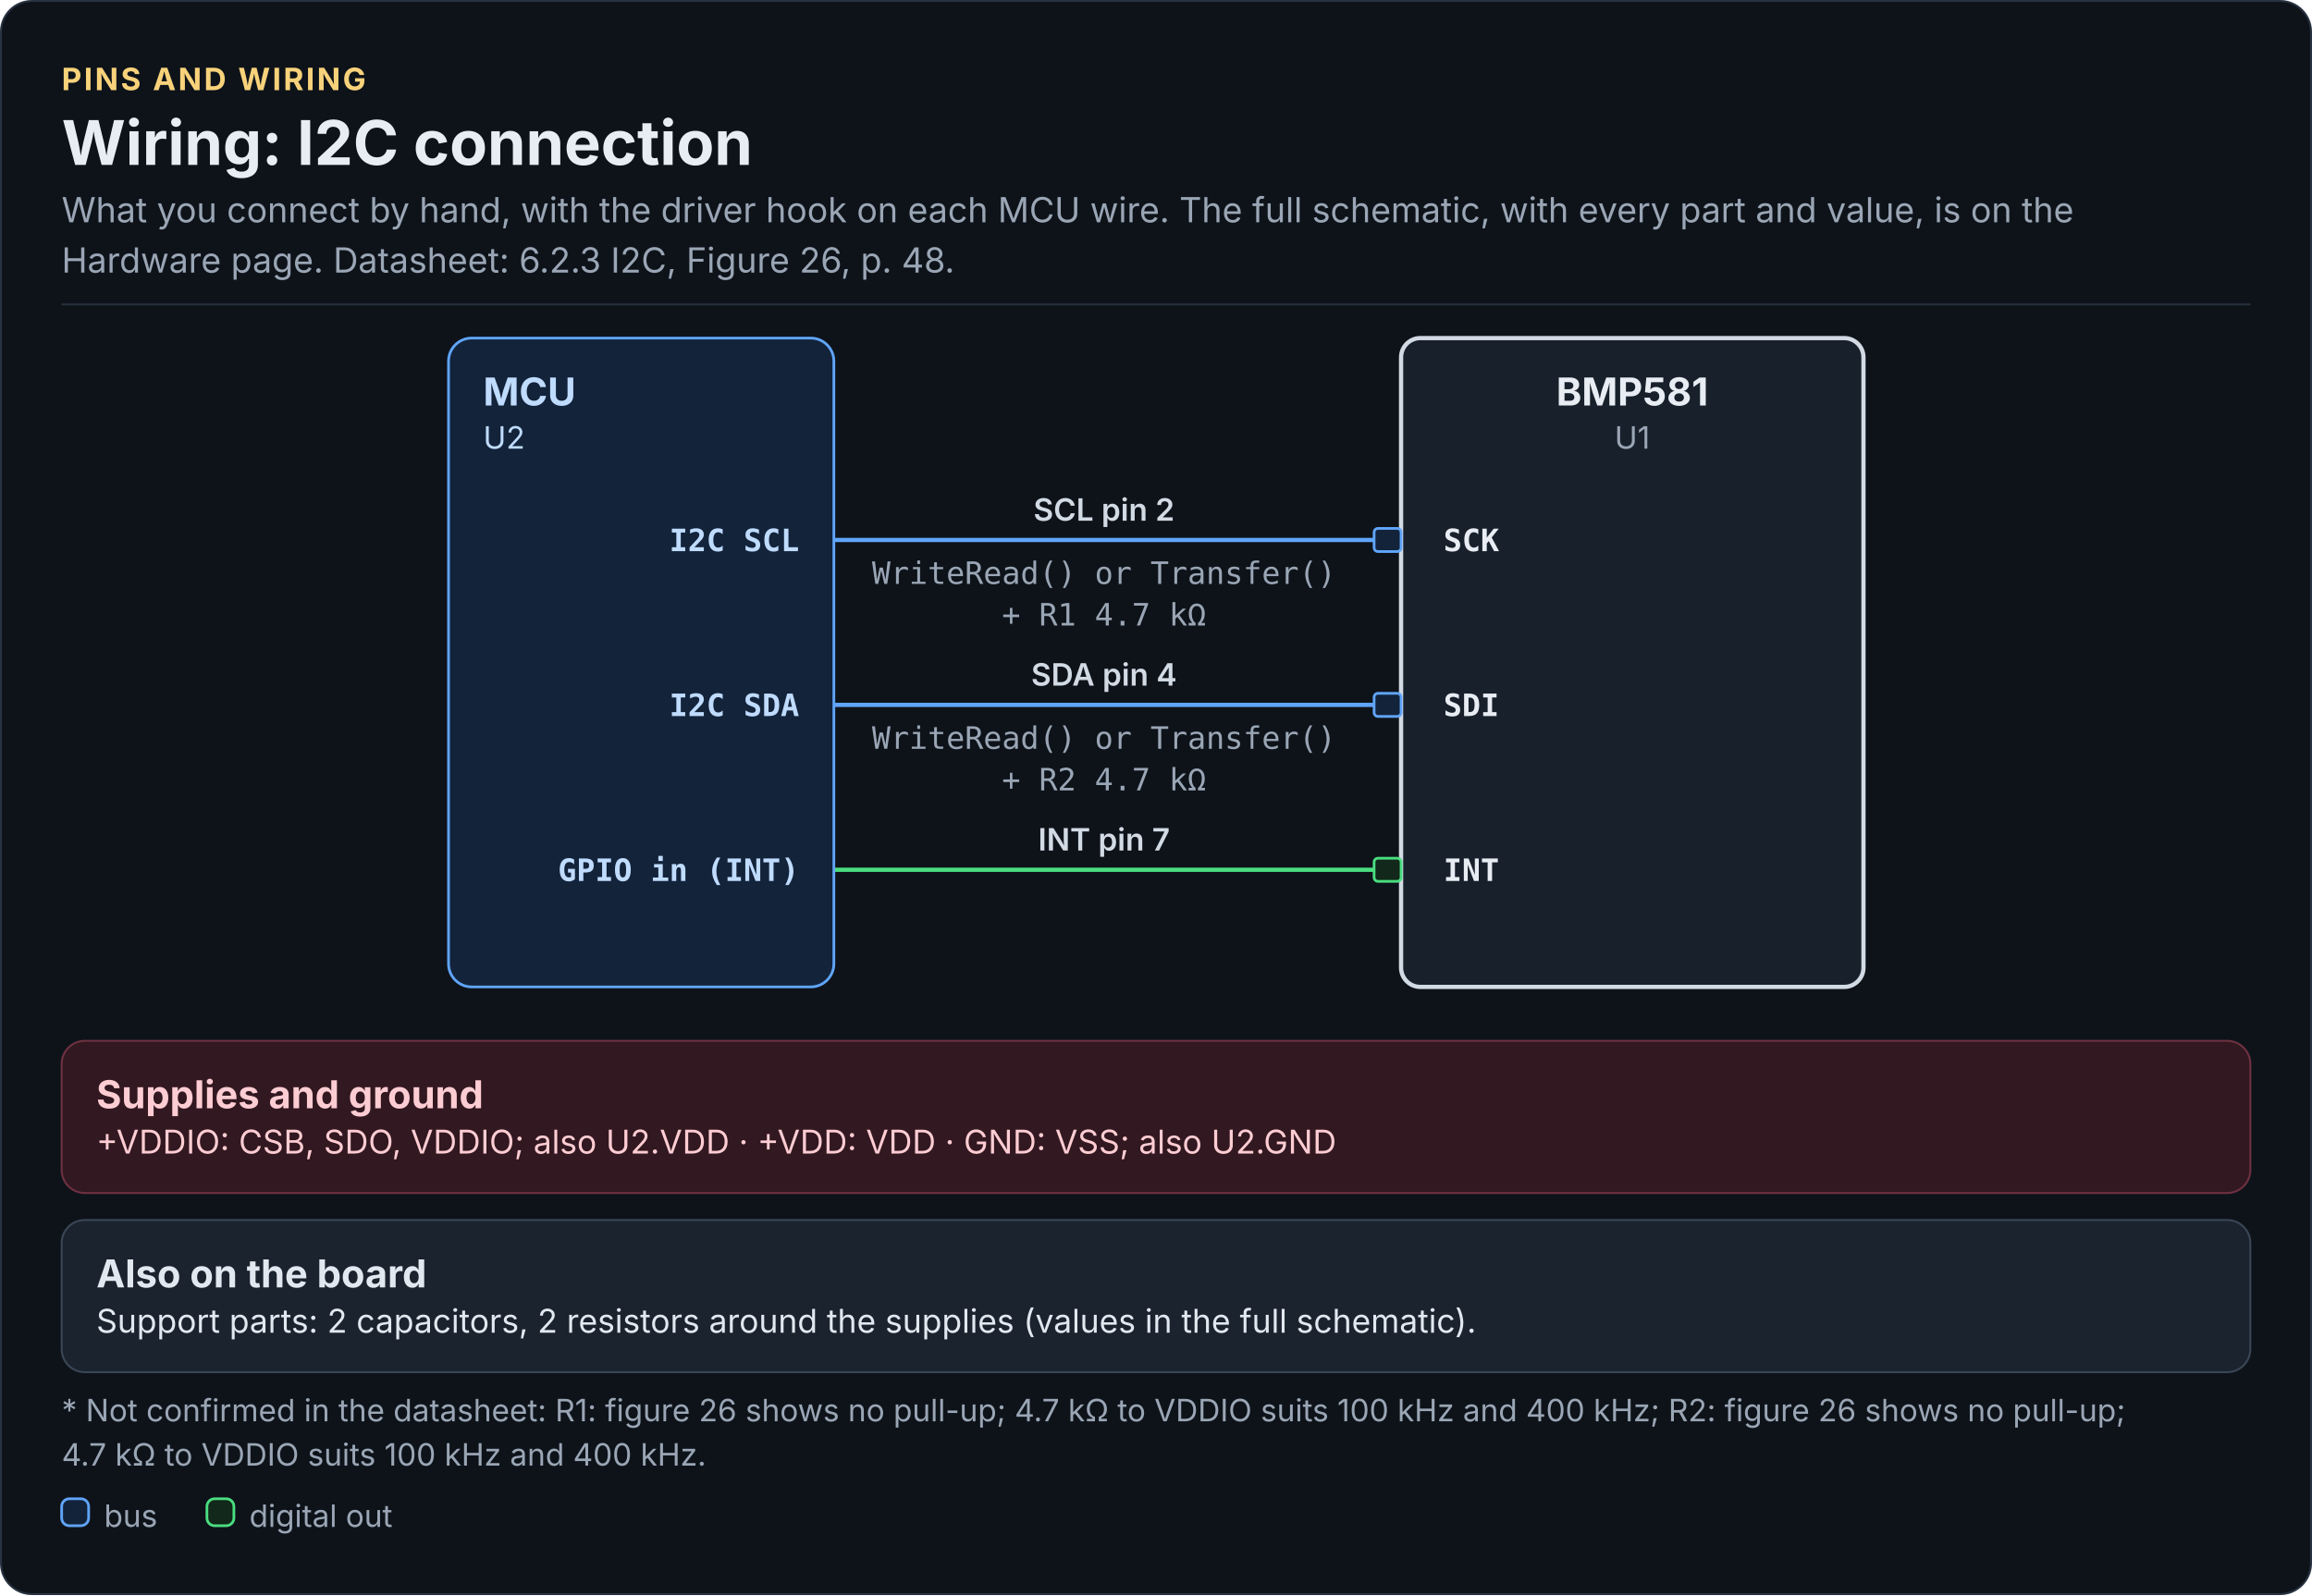
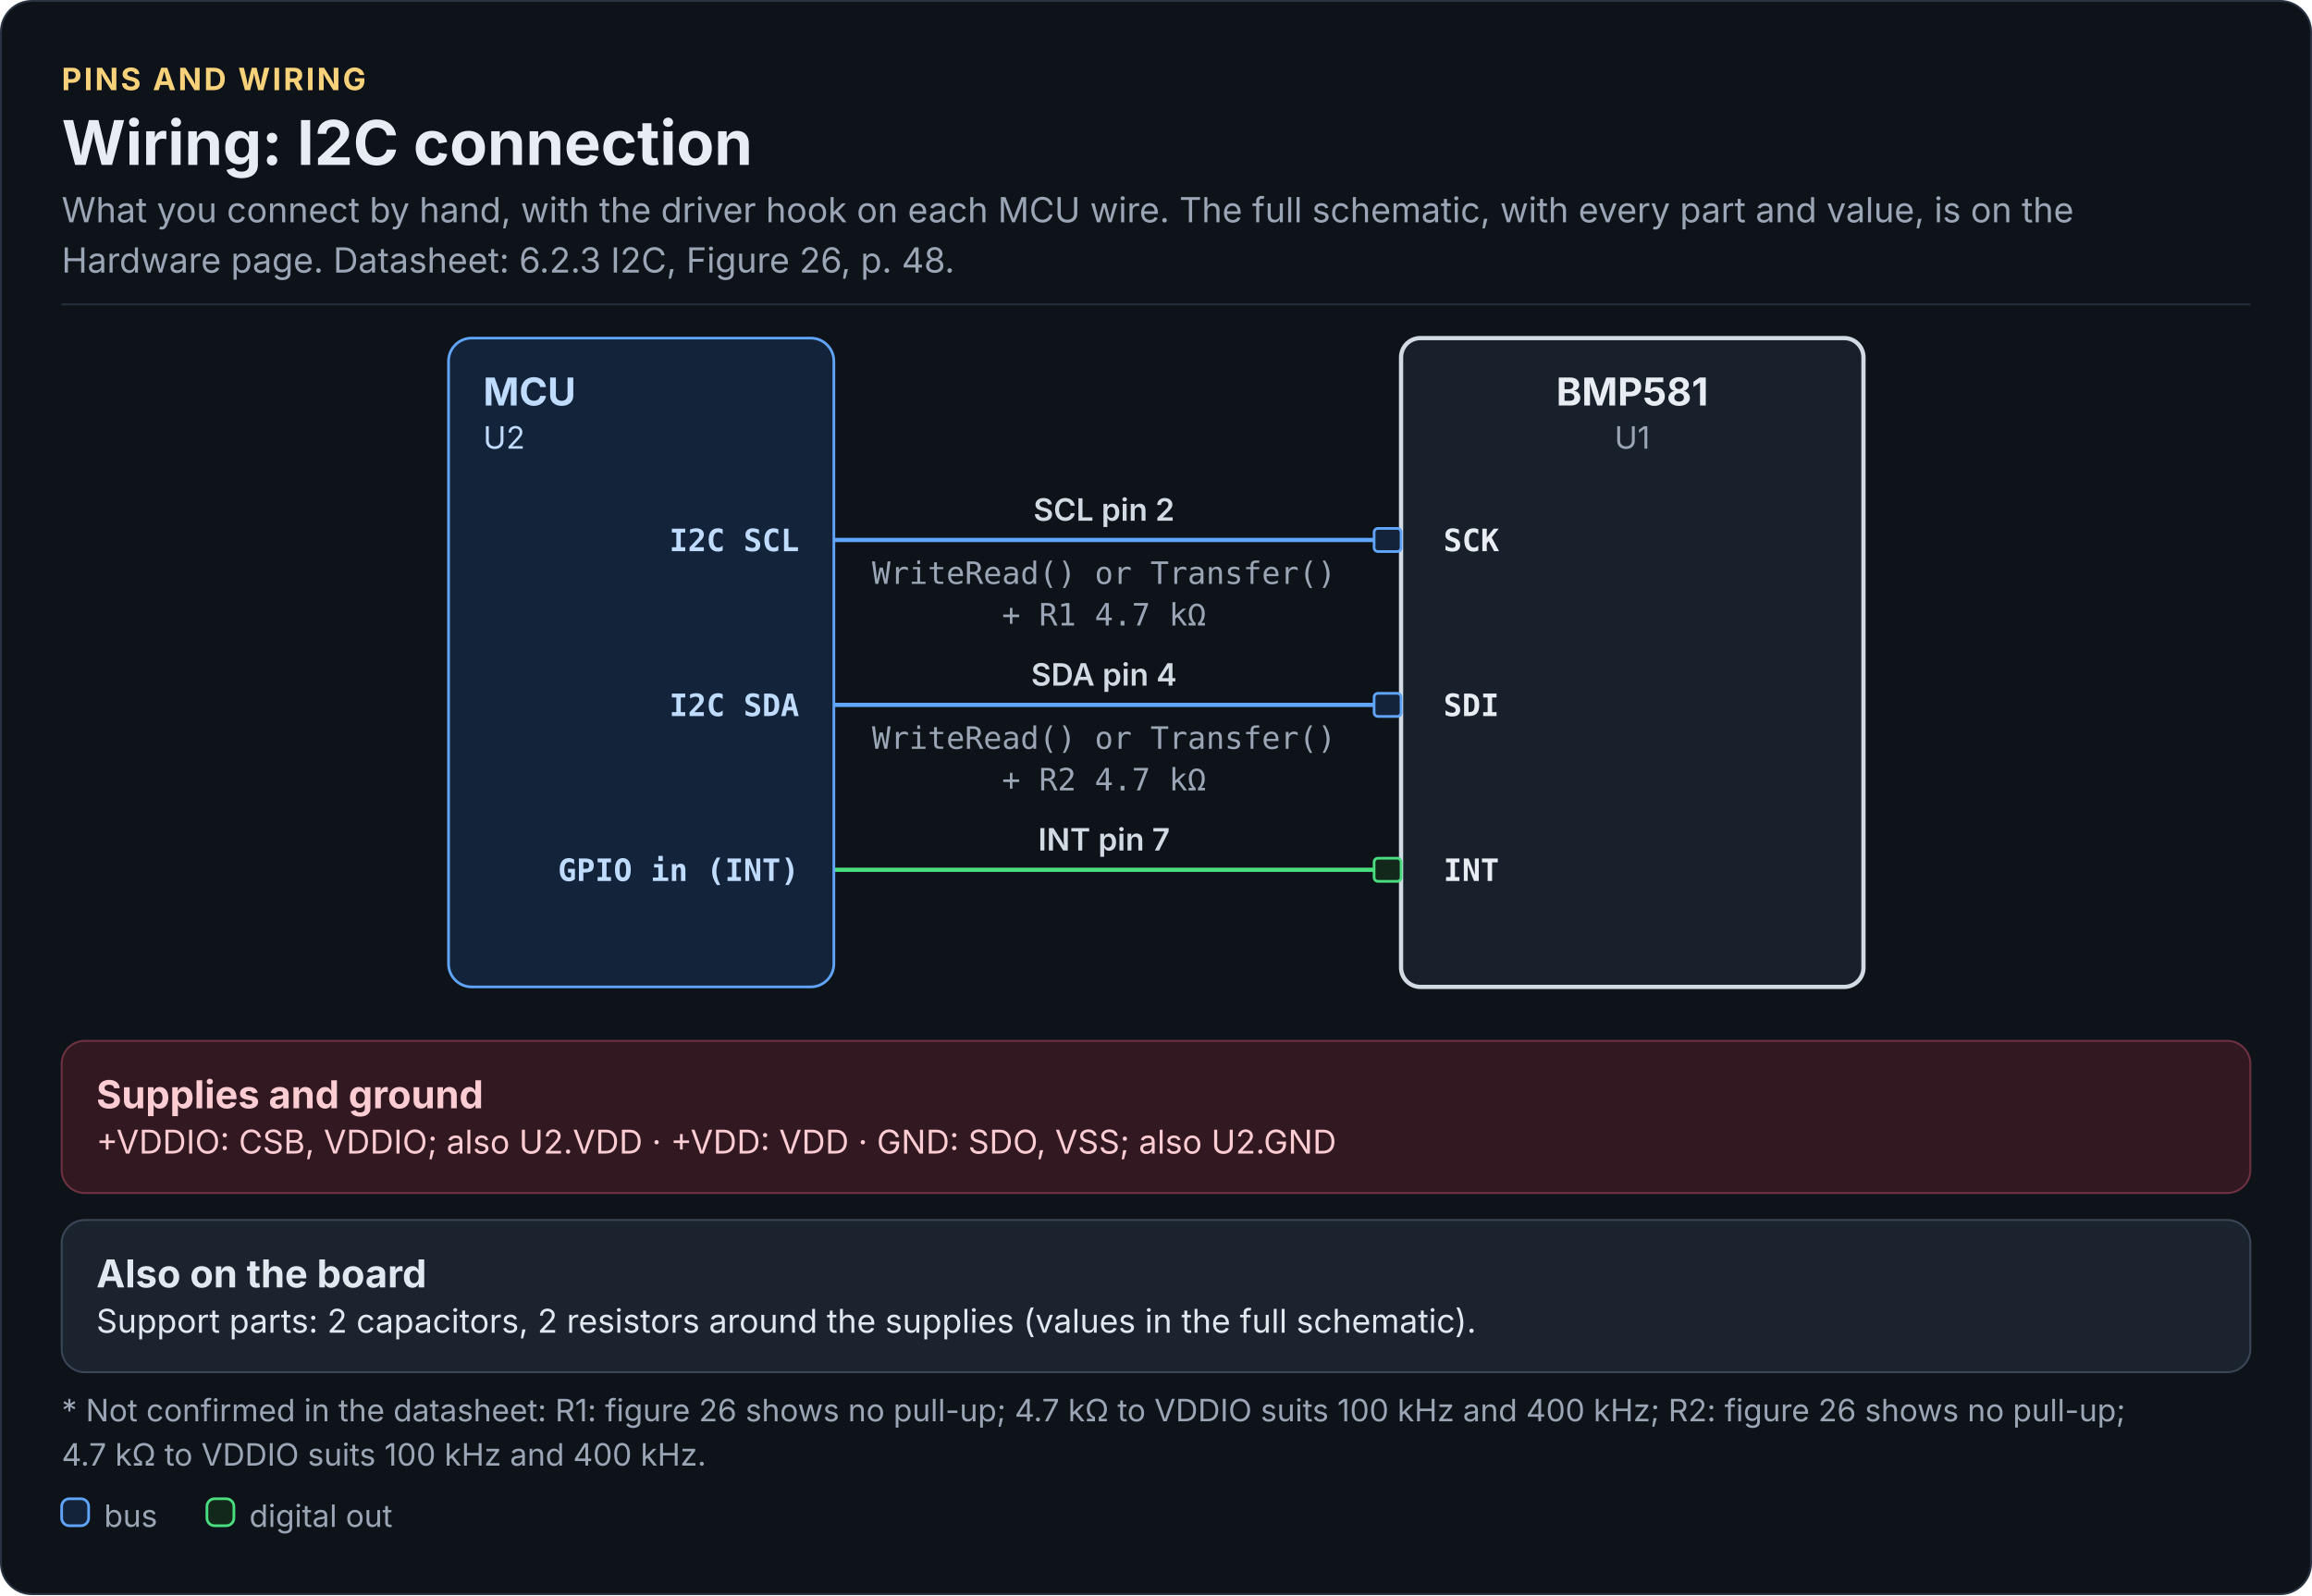
<svg xmlns="http://www.w3.org/2000/svg" width="1200" height="828" viewBox="0 0 1200 828" role="img" aria-labelledby="chip-wiring-i2c-title chip-wiring-i2c-desc" font-family="Inter, 'Segoe UI', Roboto, 'Helvetica Neue', Arial, sans-serif">
  <rect x="0.5" y="0.5" width="1199" height="827" rx="16" fill="#0E131A" stroke="#283241" />
  <text x="32" y="46.8" font-size="16" font-weight="700" letter-spacing="1.2" fill="#F8D27A">PINS AND WIRING</text>
  <text x="32" y="85.6" font-size="32" font-weight="700" fill="#E8EDF3">Wiring: I2C connection</text>
  <text x="32" y="115.4" font-size="18" fill="#9AA6B5">What you connect by hand, with the driver hook on each MCU wire. The full schematic, with every part and value, is on the</text>
  <text x="32" y="141.5" font-size="18" fill="#9AA6B5">Hardware page. Datasheet: 6.2.3 I2C, Figure 26, p. 48.</text>
  <rect x="32" y="157.5" width="1136" height="1" fill="#252F3C" />
  <path d="M432.8 280.3 L713.2 280.3" fill="none" stroke="#60A5FA" stroke-width="2.2" />
  <path d="M432.8 365.9 L713.2 365.9" fill="none" stroke="#60A5FA" stroke-width="2.2" />
  <path d="M432.8 451.5 L713.2 451.5" fill="none" stroke="#4ADE80" stroke-width="2.2" />
  <rect x="727.2" y="175.5" width="240" height="336.8" rx="10" fill="#18202B" stroke="#D2DAE4" stroke-width="2.2" />
  <rect x="232.8" y="175.5" width="200" height="336.8" rx="12" fill="#13233A" stroke="#60A5FA" stroke-width="1.4" />
  <rect x="32" y="540.3" width="1136" height="79" rx="12" fill="#321820" stroke="#6E3141" stroke-width="1" />
  <rect x="32" y="633.3" width="1136" height="79" rx="12" fill="#1B232E" stroke="#3A4656" stroke-width="1" />
  <text x="847.2" y="210.5" font-size="20" font-weight="700" text-anchor="middle" fill="#E8EDF3">BMP581</text>
  <text x="847.2" y="232.9" font-size="16" text-anchor="middle" fill="#9AA6B5">U1</text>
  <text x="250.8" y="210.5" font-size="20" font-weight="700" fill="#BFDBFE">MCU</text>
  <text x="250.8" y="232.9" font-size="16" fill="#BFDBFE">U2</text>
  <text x="414.8" y="286.1" font-size="16" font-weight="600" font-family="'JetBrains Mono', 'SFMono-Regular', Menlo, Consolas, monospace" text-anchor="end" fill="#BFDBFE">I2C SCL</text>
  <text x="749.2" y="286.1" font-size="16" font-weight="700" font-family="'JetBrains Mono', 'SFMono-Regular', Menlo, Consolas, monospace" fill="#E8EDF3">SCK</text>
  <rect x="713.2" y="274.3" width="14" height="12" rx="2" fill="#13233A" stroke="#60A5FA" stroke-width="1.4" />
  <text x="573" y="270.3" font-size="16" font-weight="600" text-anchor="middle" fill="#D2DAE4">SCL  pin 2</text>
  <text x="573" y="303.1" font-size="16" font-family="'JetBrains Mono', 'SFMono-Regular', Menlo, Consolas, monospace" text-anchor="middle" fill="#9AA6B5">WriteRead() or Transfer()</text>
  <text x="573" y="324.7" font-size="16" font-family="'JetBrains Mono', 'SFMono-Regular', Menlo, Consolas, monospace" text-anchor="middle" fill="#9AA6B5">+ R1 4.7 kΩ</text>
  <text x="414.8" y="371.7" font-size="16" font-weight="600" font-family="'JetBrains Mono', 'SFMono-Regular', Menlo, Consolas, monospace" text-anchor="end" fill="#BFDBFE">I2C SDA</text>
  <text x="749.2" y="371.7" font-size="16" font-weight="700" font-family="'JetBrains Mono', 'SFMono-Regular', Menlo, Consolas, monospace" fill="#E8EDF3">SDI</text>
  <rect x="713.2" y="359.9" width="14" height="12" rx="2" fill="#13233A" stroke="#60A5FA" stroke-width="1.4" />
  <text x="573" y="355.9" font-size="16" font-weight="600" text-anchor="middle" fill="#D2DAE4">SDA  pin 4</text>
  <text x="573" y="388.7" font-size="16" font-family="'JetBrains Mono', 'SFMono-Regular', Menlo, Consolas, monospace" text-anchor="middle" fill="#9AA6B5">WriteRead() or Transfer()</text>
  <text x="573" y="410.3" font-size="16" font-family="'JetBrains Mono', 'SFMono-Regular', Menlo, Consolas, monospace" text-anchor="middle" fill="#9AA6B5">+ R2 4.7 kΩ</text>
  <text x="414.8" y="457.3" font-size="16" font-weight="600" font-family="'JetBrains Mono', 'SFMono-Regular', Menlo, Consolas, monospace" text-anchor="end" fill="#BFDBFE">GPIO in (INT)</text>
  <text x="749.2" y="457.3" font-size="16" font-weight="700" font-family="'JetBrains Mono', 'SFMono-Regular', Menlo, Consolas, monospace" fill="#E8EDF3">INT</text>
  <rect x="713.2" y="445.5" width="14" height="12" rx="2" fill="#11281A" stroke="#4ADE80" stroke-width="1.4" />
  <text x="573" y="441.5" font-size="16" font-weight="600" text-anchor="middle" fill="#D2DAE4">INT  pin 7</text>
  <text x="50" y="575.3" font-size="20" font-weight="700" fill="#FECDD3">Supplies and ground</text>
-   <text x="50" y="598.8" font-size="17" fill="#FECDD3">+VDDIO: CSB, SDO, VDDIO; also U2.VDD · +VDD: VDD · GND: VSS; also U2.GND</text>
+   <text x="50" y="598.8" font-size="17" fill="#FECDD3">+VDDIO: CSB, VDDIO; also U2.VDD · +VDD: VDD · GND: SDO, VSS; also U2.GND</text>
  <text x="50" y="668.3" font-size="20" font-weight="700" fill="#E2E8F0">Also on the board</text>
  <text x="50" y="691.8" font-size="17" fill="#E2E8F0">Support parts: 2 capacitors, 2 resistors around the supplies (values in the full schematic).</text>
  <text x="32" y="737.8" font-size="16" fill="#9AA6B5">* Not confirmed in the datasheet: R1: figure 26 shows no pull-up; 4.7 kΩ to VDDIO suits 100 kHz and 400 kHz; R2: figure 26 shows no pull-up;</text>
  <text x="32" y="760.8" font-size="16" fill="#9AA6B5">4.7 kΩ to VDDIO suits 100 kHz and 400 kHz.</text>
  <rect x="32" y="778" width="14" height="14" rx="4" fill="#13233A" stroke="#60A5FA" stroke-width="1.4" />
  <text x="54" y="792.6" font-size="16" fill="#9AA6B5">bus</text>
  <rect x="107.4" y="778" width="14" height="14" rx="4" fill="#11281A" stroke="#4ADE80" stroke-width="1.4" />
  <text x="129.4" y="792.6" font-size="16" fill="#9AA6B5">digital out</text>
</svg>
